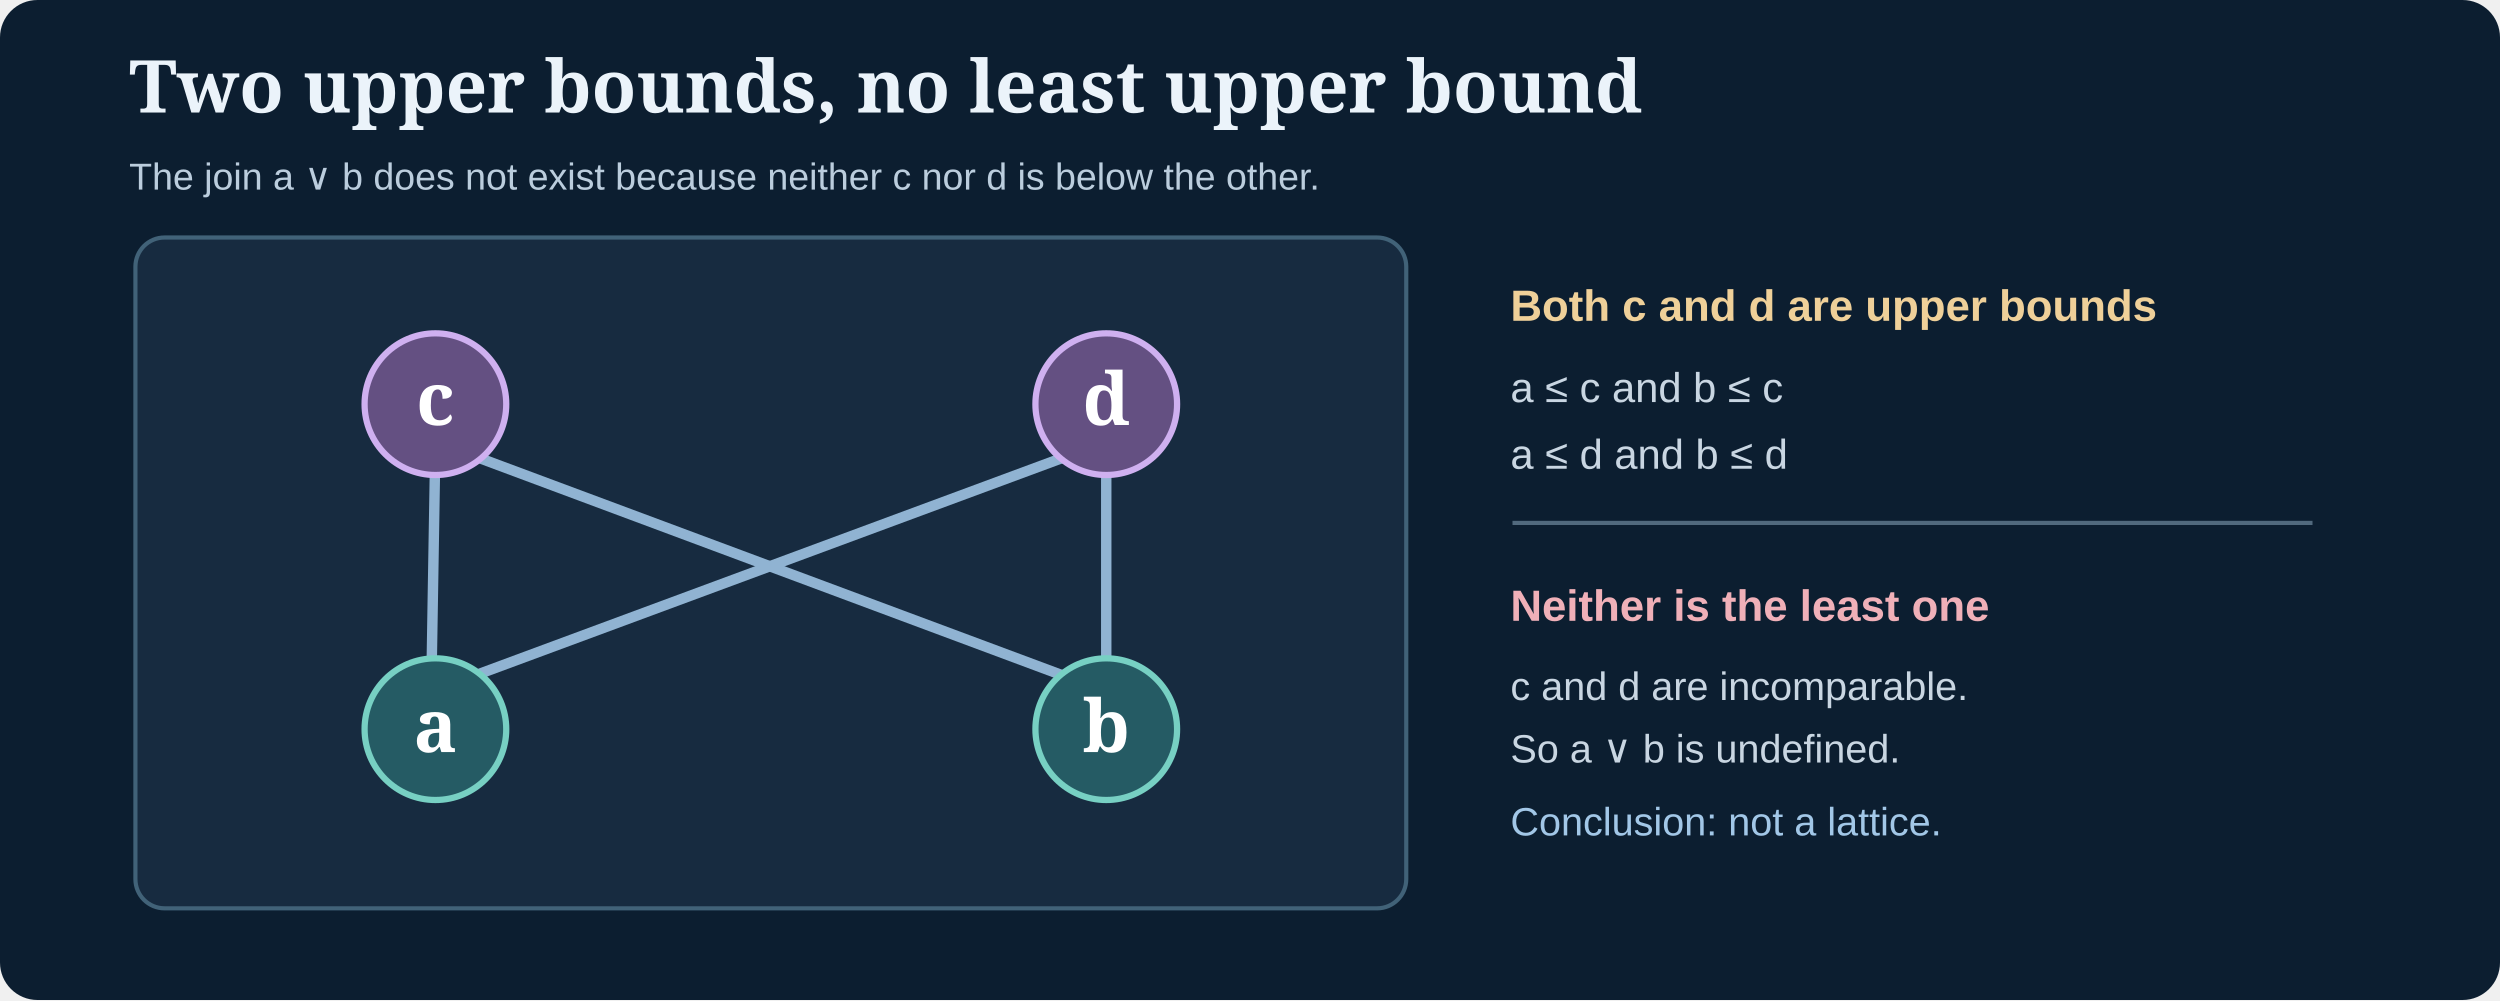
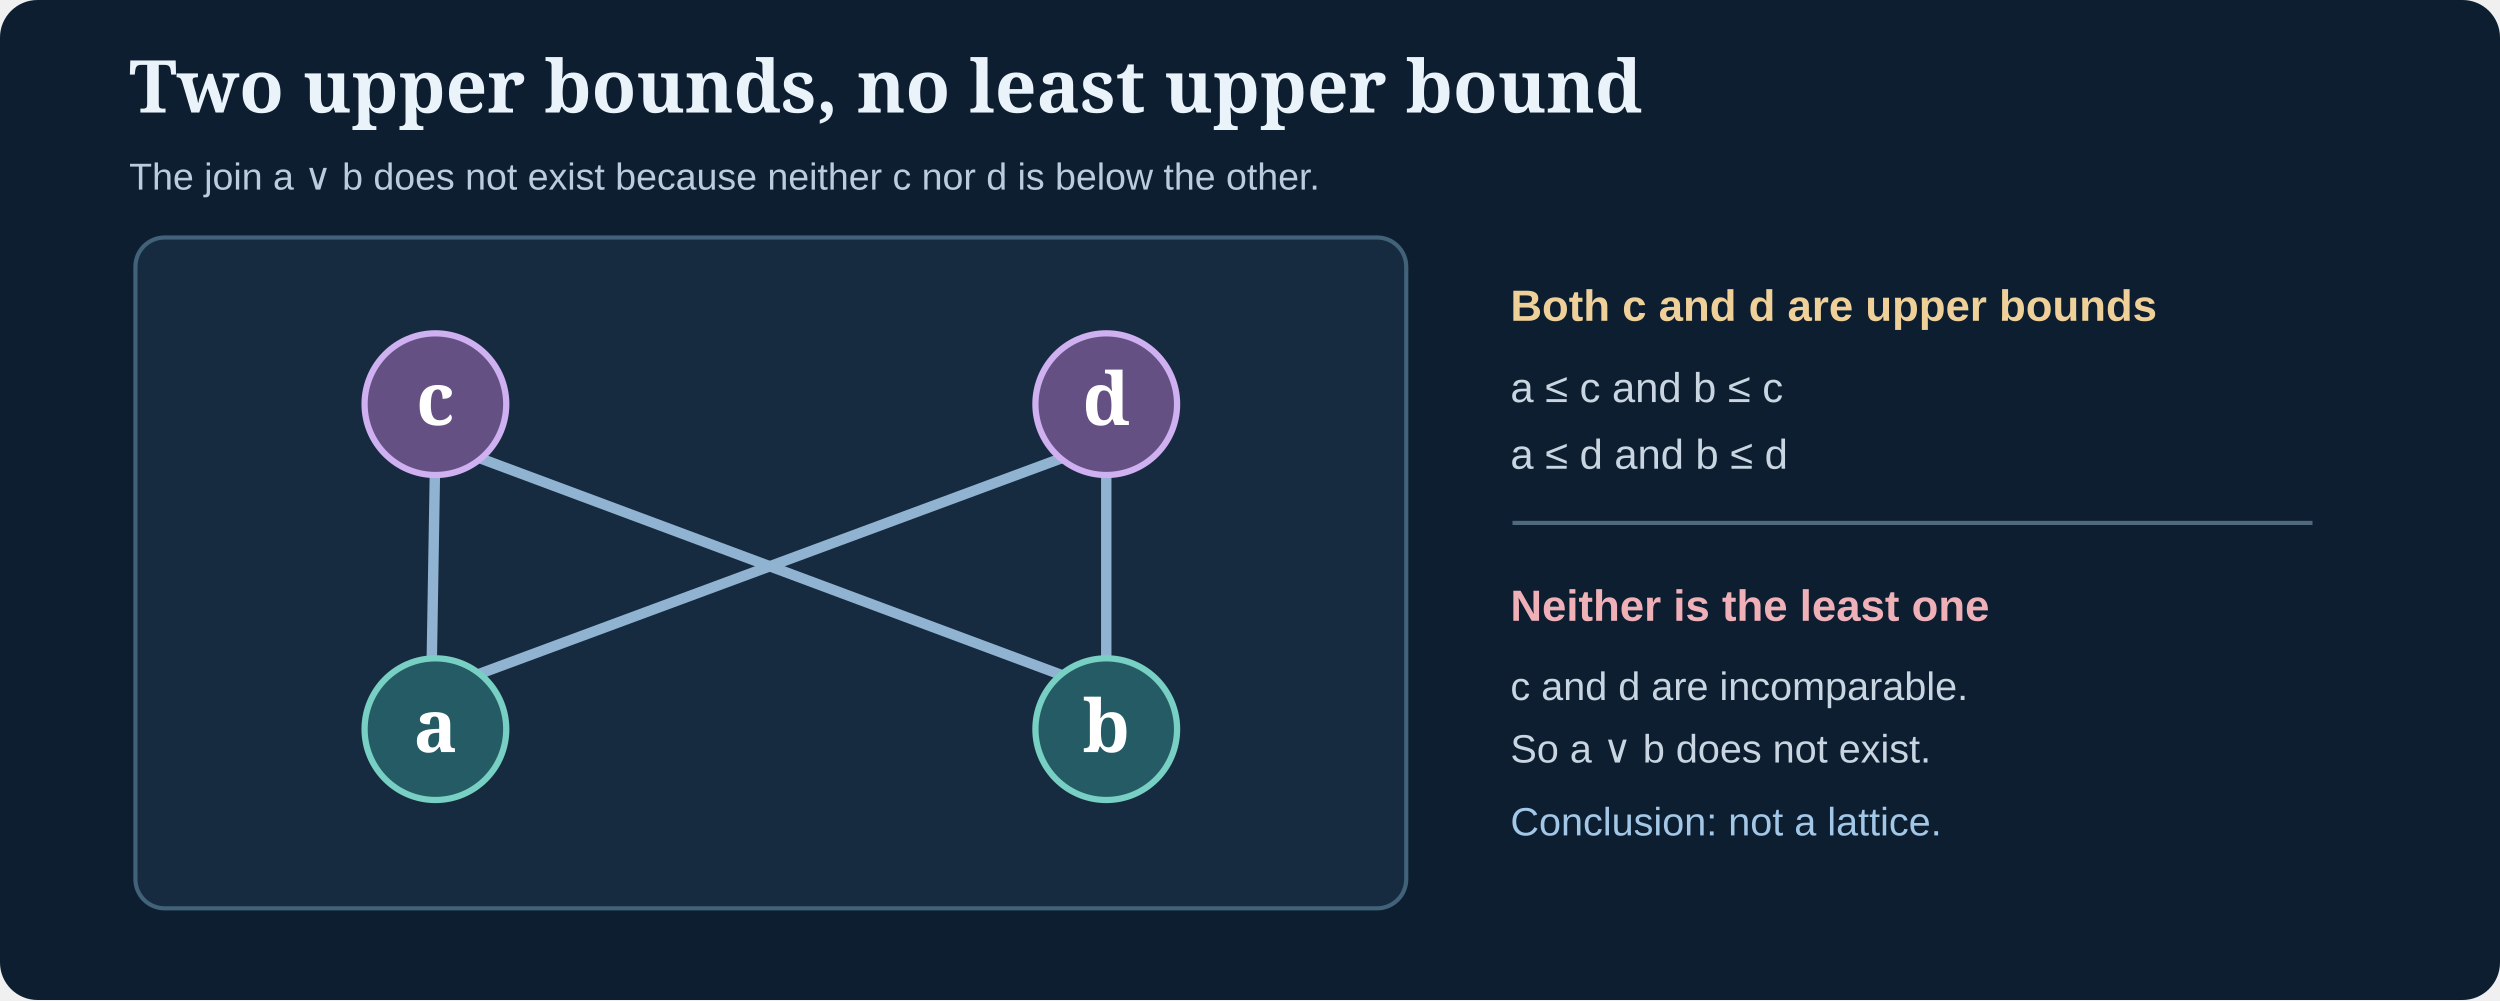
<svg xmlns="http://www.w3.org/2000/svg" viewBox="0 0 1200 480" role="img" aria-labelledby="title desc">
  <rect width="1200" height="480" rx="18" fill="#0c1e30" />
  <text x="62" y="54" fill="#ebf3fa" font-family="Georgia,serif" font-size="35" font-weight="bold">Two upper bounds, no least upper bound</text>
  <text x="62" y="91" fill="#bbcddd" font-family="Arial,sans-serif" font-size="18">The join a ∨ b does not exist because neither c nor d is below the other.</text>
  <rect x="65" y="114" width="610" height="322" rx="14" fill="#172b40" stroke="#416278" stroke-width="2" />
  <g stroke="#90b3d2" stroke-width="5">
    <path d="M240 335 L240 211" opacity=".0" />
    <path d="M205 338 L205 201" opacity=".0" />
    <path d="M225 333 L216 214" opacity=".0" />
    <line x1="207" y1="332" x2="209" y2="212" />
    <line x1="207" y1="332" x2="531" y2="212" />
    <line x1="531" y1="332" x2="209" y2="212" />
    <line x1="531" y1="332" x2="531" y2="212" />
  </g>
  <g font-family="Georgia,serif" font-weight="bold" font-size="35" text-anchor="middle">
    <circle cx="209" cy="194" r="34" fill="#645082" stroke="#cfb0f0" stroke-width="3" />
    <circle cx="531" cy="194" r="34" fill="#645082" stroke="#cfb0f0" stroke-width="3" />
    <circle cx="209" cy="350" r="34" fill="#255b64" stroke="#77d0c3" stroke-width="3" />
    <circle cx="531" cy="350" r="34" fill="#255b64" stroke="#77d0c3" stroke-width="3" />
    <text x="209" y="204" fill="#ffffff">c</text>
    <text x="531" y="204" fill="#ffffff">d</text>
    <text x="209" y="361" fill="#ffffff">a</text>
    <text x="531" y="361" fill="#ffffff">b</text>
  </g>
  <g font-family="Arial,sans-serif" fill="#c9d6e2">
    <text x="725" y="154" font-size="21" font-weight="bold" fill="#efd099">Both c and d are upper bounds</text>
    <text x="725" y="193" font-size="20">a ≤ c and b ≤ c</text>
    <text x="725" y="225" font-size="20">a ≤ d and b ≤ d</text>
    <line x1="726" y1="251" x2="1110" y2="251" stroke="#51697d" stroke-width="2" />
    <text x="725" y="298" font-size="21" font-weight="bold" fill="#f0b0b8">Neither is the least one</text>
    <text x="725" y="336" font-size="19">c and d are incomparable.</text>
-     <text x="725" y="366" font-size="19">So a ∨ b is undefined.</text>
+     <text x="725" y="366" font-size="19">So a ∨ b does not exist.</text>
    <text x="725" y="401" font-size="19" fill="#a2c7e7">Conclusion: not a lattice.</text>
  </g>
</svg>
